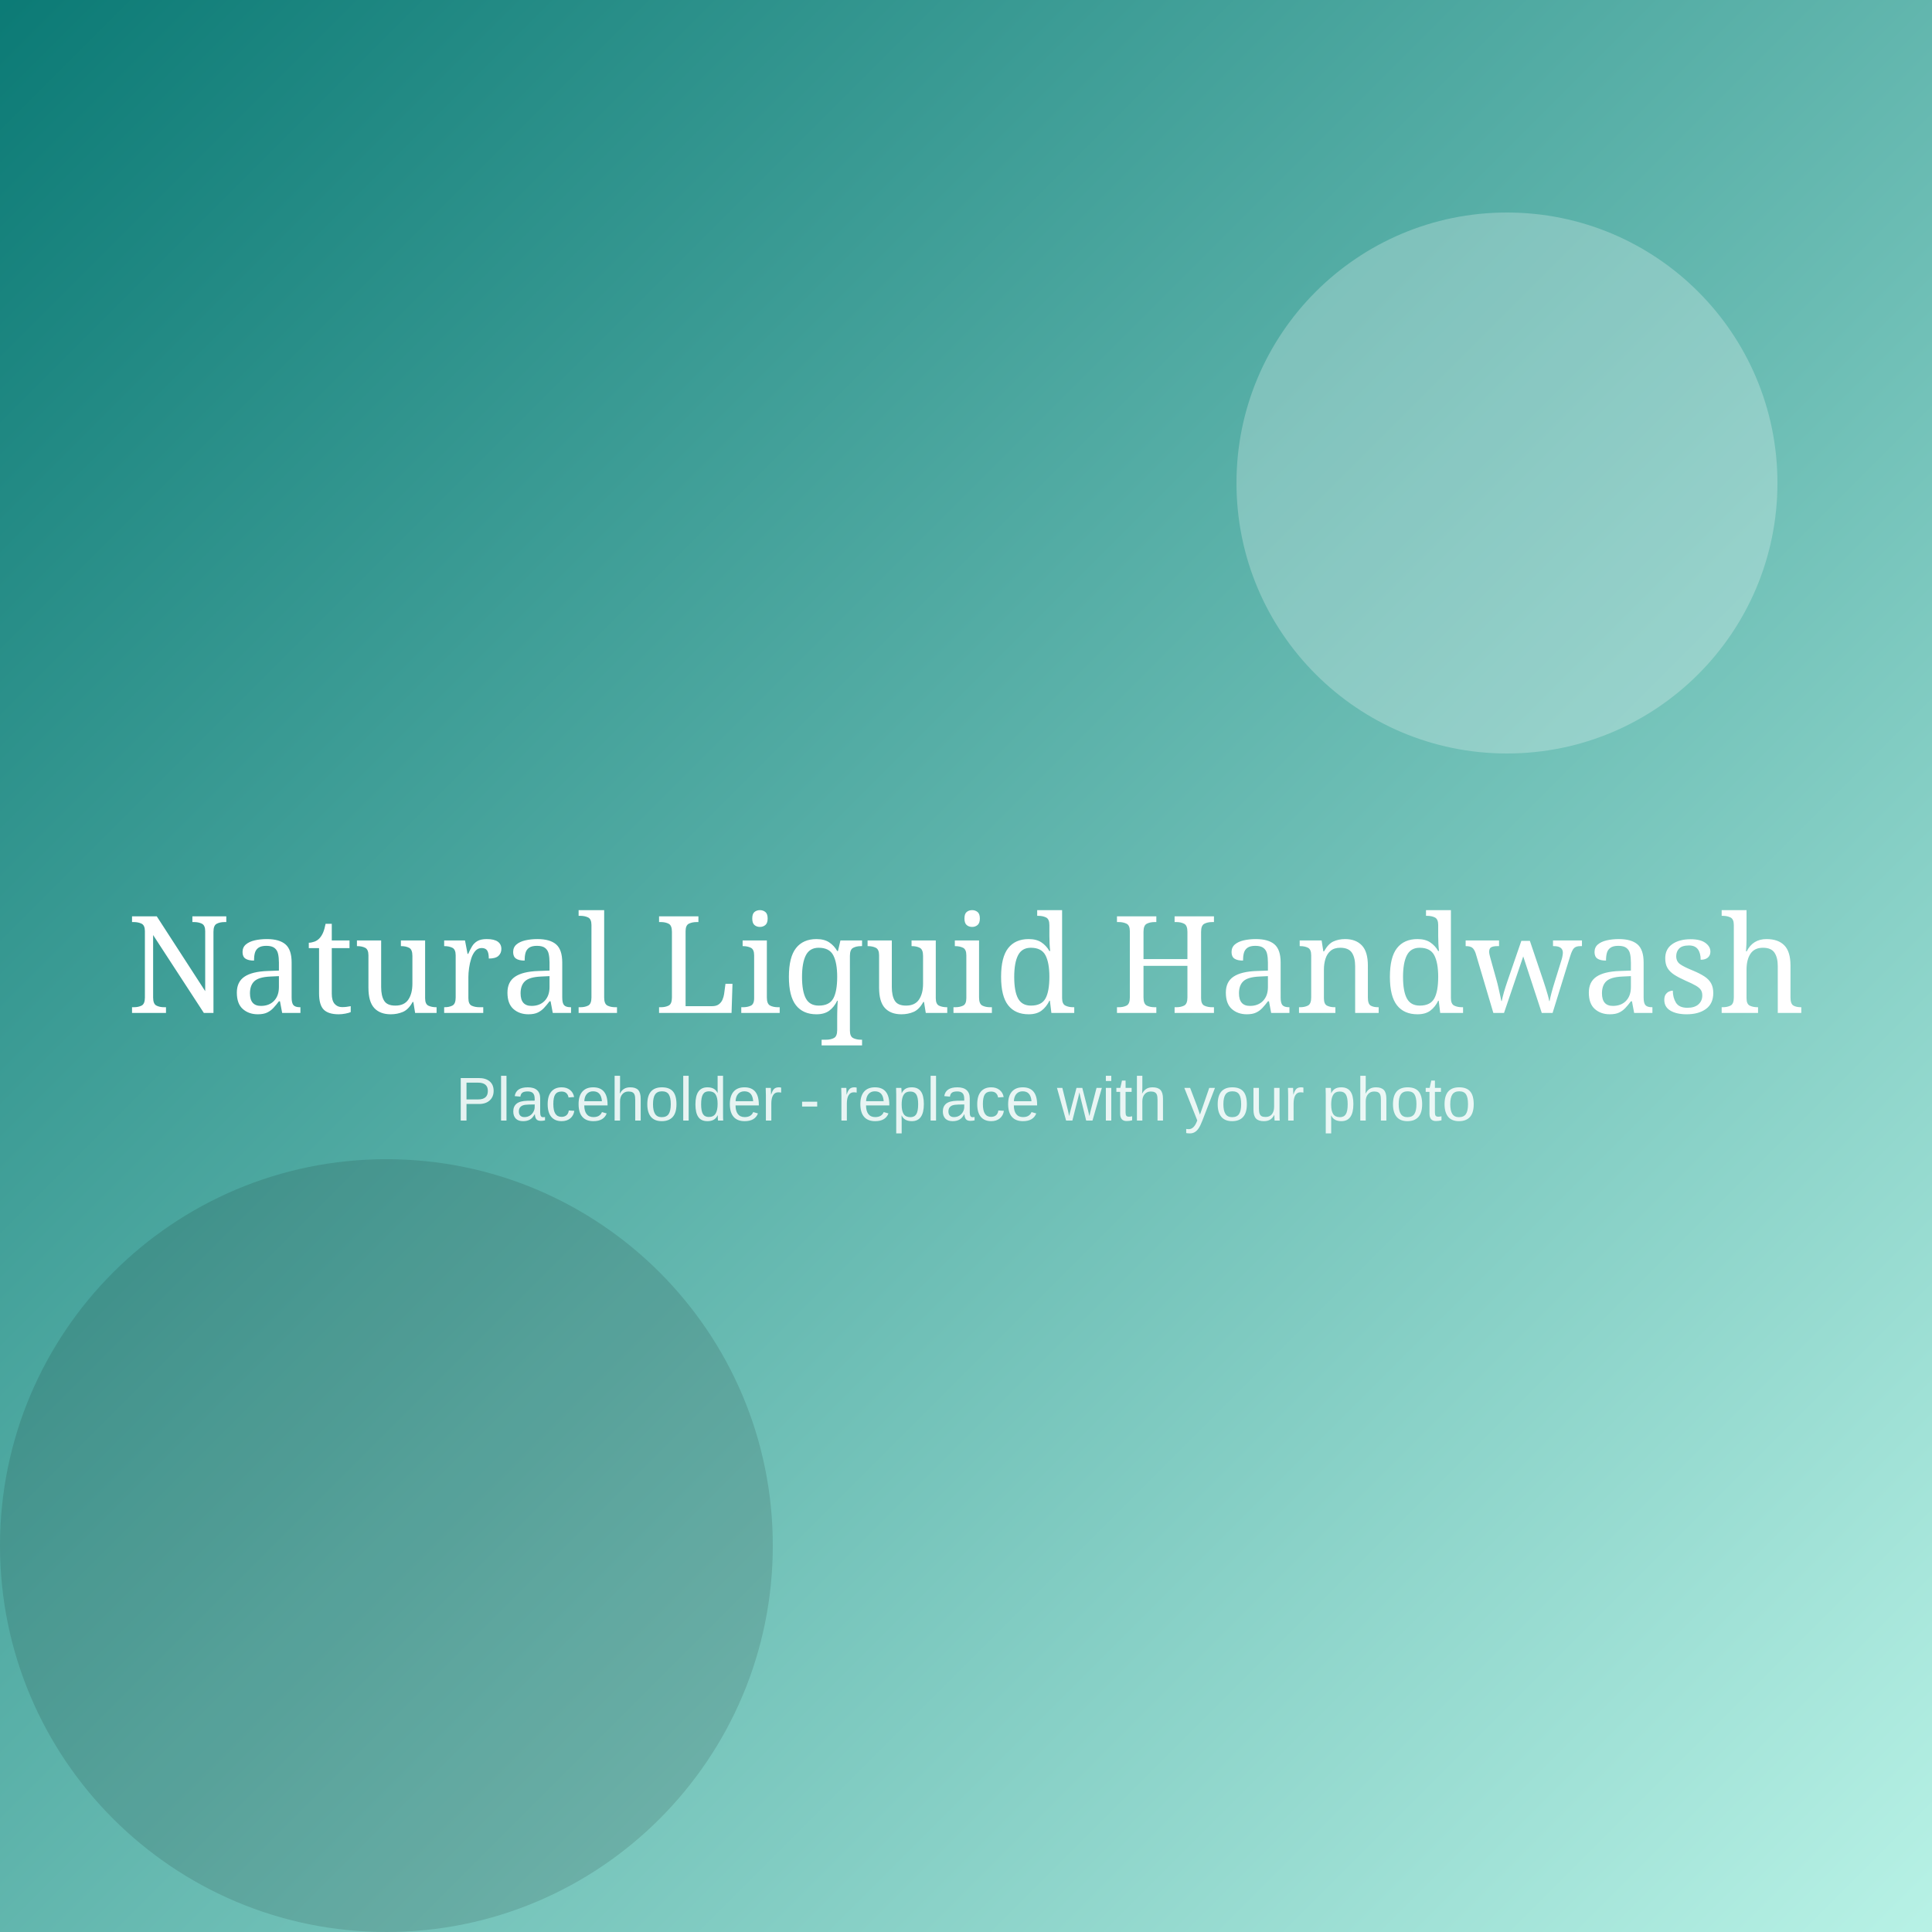
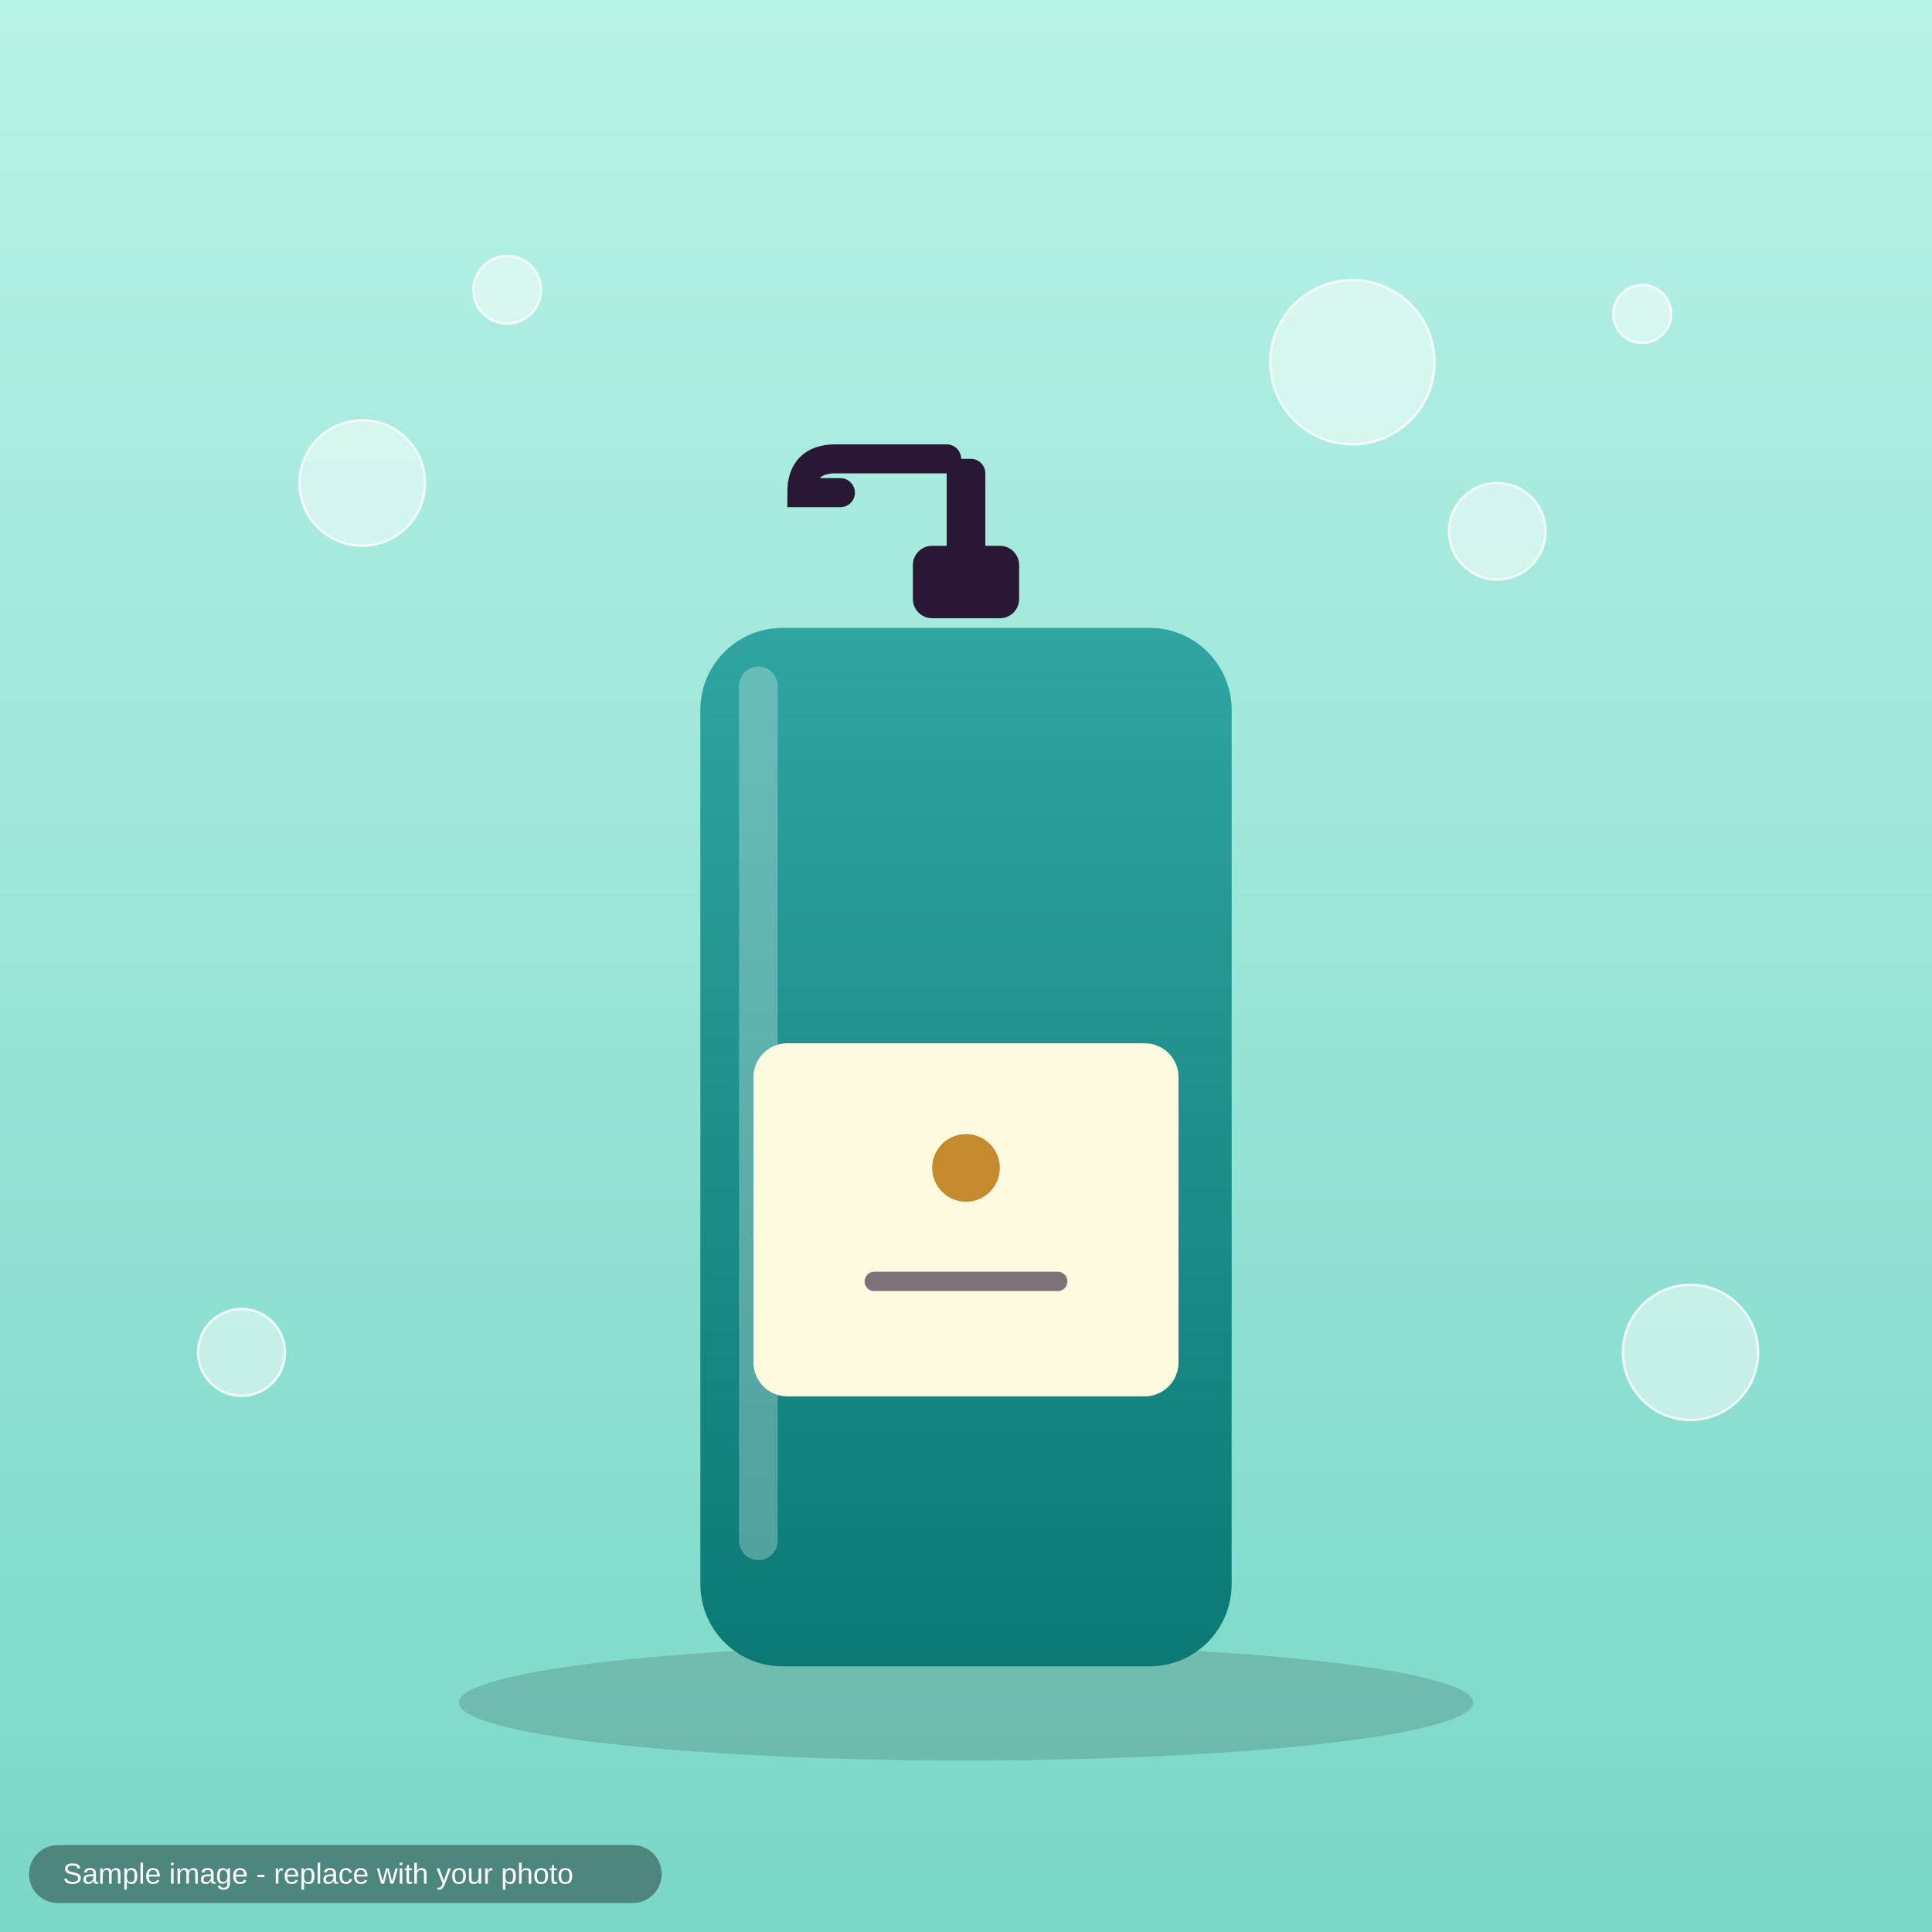
<svg xmlns="http://www.w3.org/2000/svg" viewBox="0 0 800 800" width="800" height="800">
  <defs>
-     <linearGradient id="g" x1="0" y1="0" x2="1" y2="1">
-       <stop offset="0" stop-color="#0b7a75" />
-       <stop offset="1" stop-color="#b8f2e6" />
+     <linearGradient id="pb" x1="0" y1="0" x2="0" y2="1">
+       <stop offset="0" stop-color="#b8f2e6" />
+       <stop offset="1" stop-color="#7ad7c8" />
+     </linearGradient>
+     <linearGradient id="hw" x1="0" y1="0" x2="0" y2="1">
+       <stop offset="0" stop-color="#2fa4a0" />
+       <stop offset="1" stop-color="#0b7a75" />
    </linearGradient>
  </defs>
-   <rect width="800" height="800" fill="url(#g)" />
-   <circle cx="624.0" cy="200.0" r="112" fill="#ffffff" fill-opacity=".25" />
-   <circle cx="160.0" cy="640.0" r="160.0" fill="#000000" fill-opacity=".12" />
-   <text x="50%" y="50%" text-anchor="middle" dominant-baseline="middle" font-family="Georgia,serif" font-size="56" fill="#fff">Natural Liquid Handwash</text>
-   <text x="50%" y="464" text-anchor="middle" font-family="Arial,sans-serif" font-size="25.6" fill="#fff" fill-opacity=".85">Placeholder - replace with your photo</text>
+   <rect width="800" height="800" fill="url(#pb)" />
+   <circle cx="560" cy="150" r="34" fill="#fff" fill-opacity=".5" stroke="#fff" stroke-opacity=".8" />
+   <circle cx="620" cy="220" r="20" fill="#fff" fill-opacity=".5" stroke="#fff" stroke-opacity=".8" />
+   <circle cx="150" cy="200" r="26" fill="#fff" fill-opacity=".5" stroke="#fff" stroke-opacity=".8" />
+   <circle cx="210" cy="120" r="14" fill="#fff" fill-opacity=".5" stroke="#fff" stroke-opacity=".8" />
+   <circle cx="680" cy="130" r="12" fill="#fff" fill-opacity=".5" stroke="#fff" stroke-opacity=".8" />
+   <circle cx="100" cy="560" r="18" fill="#fff" fill-opacity=".5" stroke="#fff" stroke-opacity=".8" />
+   <circle cx="700" cy="560" r="28" fill="#fff" fill-opacity=".5" stroke="#fff" stroke-opacity=".8" />
+   <ellipse cx="400" cy="705" rx="210" ry="24" fill="#00000024" />
+   <rect x="392" y="190" width="16" height="42" rx="6" fill="#2a1736" />
+   <path d="M392 190 h-46 q-14 0 -14 14 h16" stroke="#2a1736" stroke-width="12" fill="none" stroke-linecap="round" />
+   <rect x="378" y="226" width="44" height="30" rx="8" fill="#2a1736" />
+   <rect x="290.0" y="260" width="220" height="430" rx="34" fill="url(#hw)" />
+   <rect x="306.0" y="276" width="16" height="370" rx="8" fill="#fff" fill-opacity=".28" />
+   <rect x="312.0" y="432.0" width="176" height="146.2" rx="14" fill="#fefae0" />
+   <circle cx="400" cy="483.6" r="14" fill="#c58a2c" />
+   <rect x="358" y="526.6" width="84" height="8" rx="4" fill="#2a1736" fill-opacity=".6" />
+   <rect x="12" y="764" width="262" height="24" rx="12" fill="#000" fill-opacity=".38" />
+   <text x="26" y="780" font-family="Arial,sans-serif" font-size="12" fill="#fff">Sample image - replace with your photo</text>
</svg>
